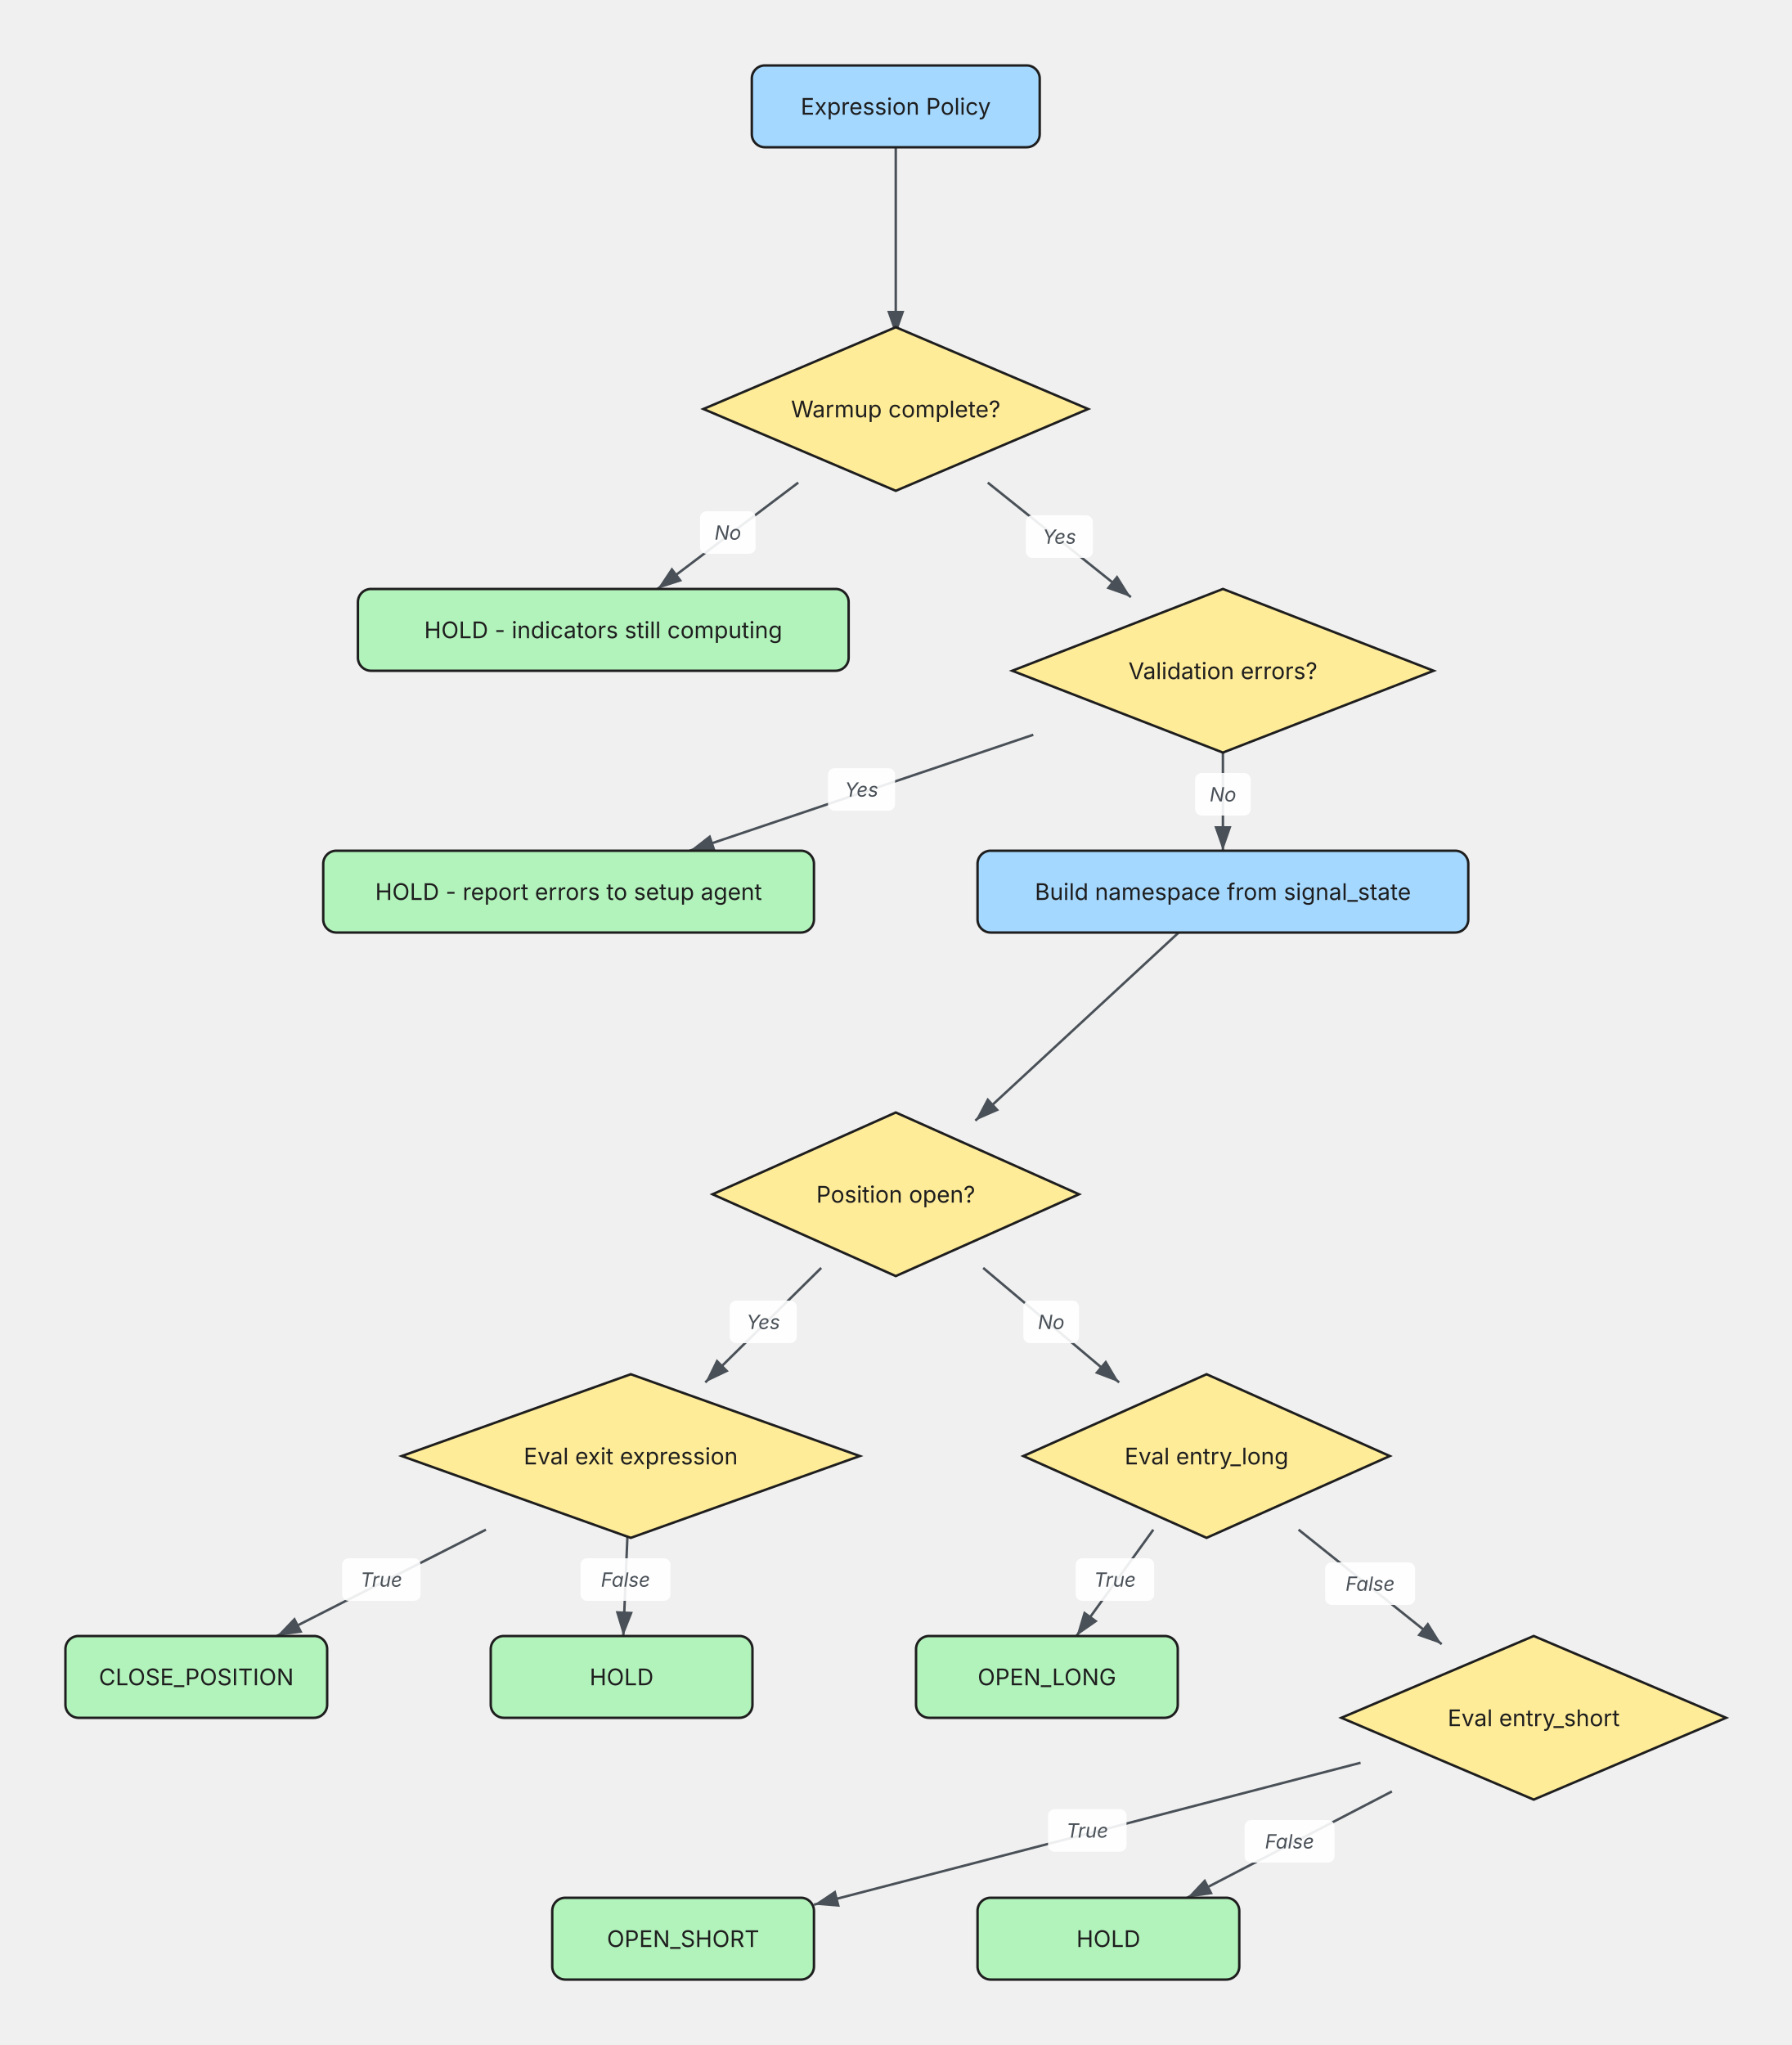
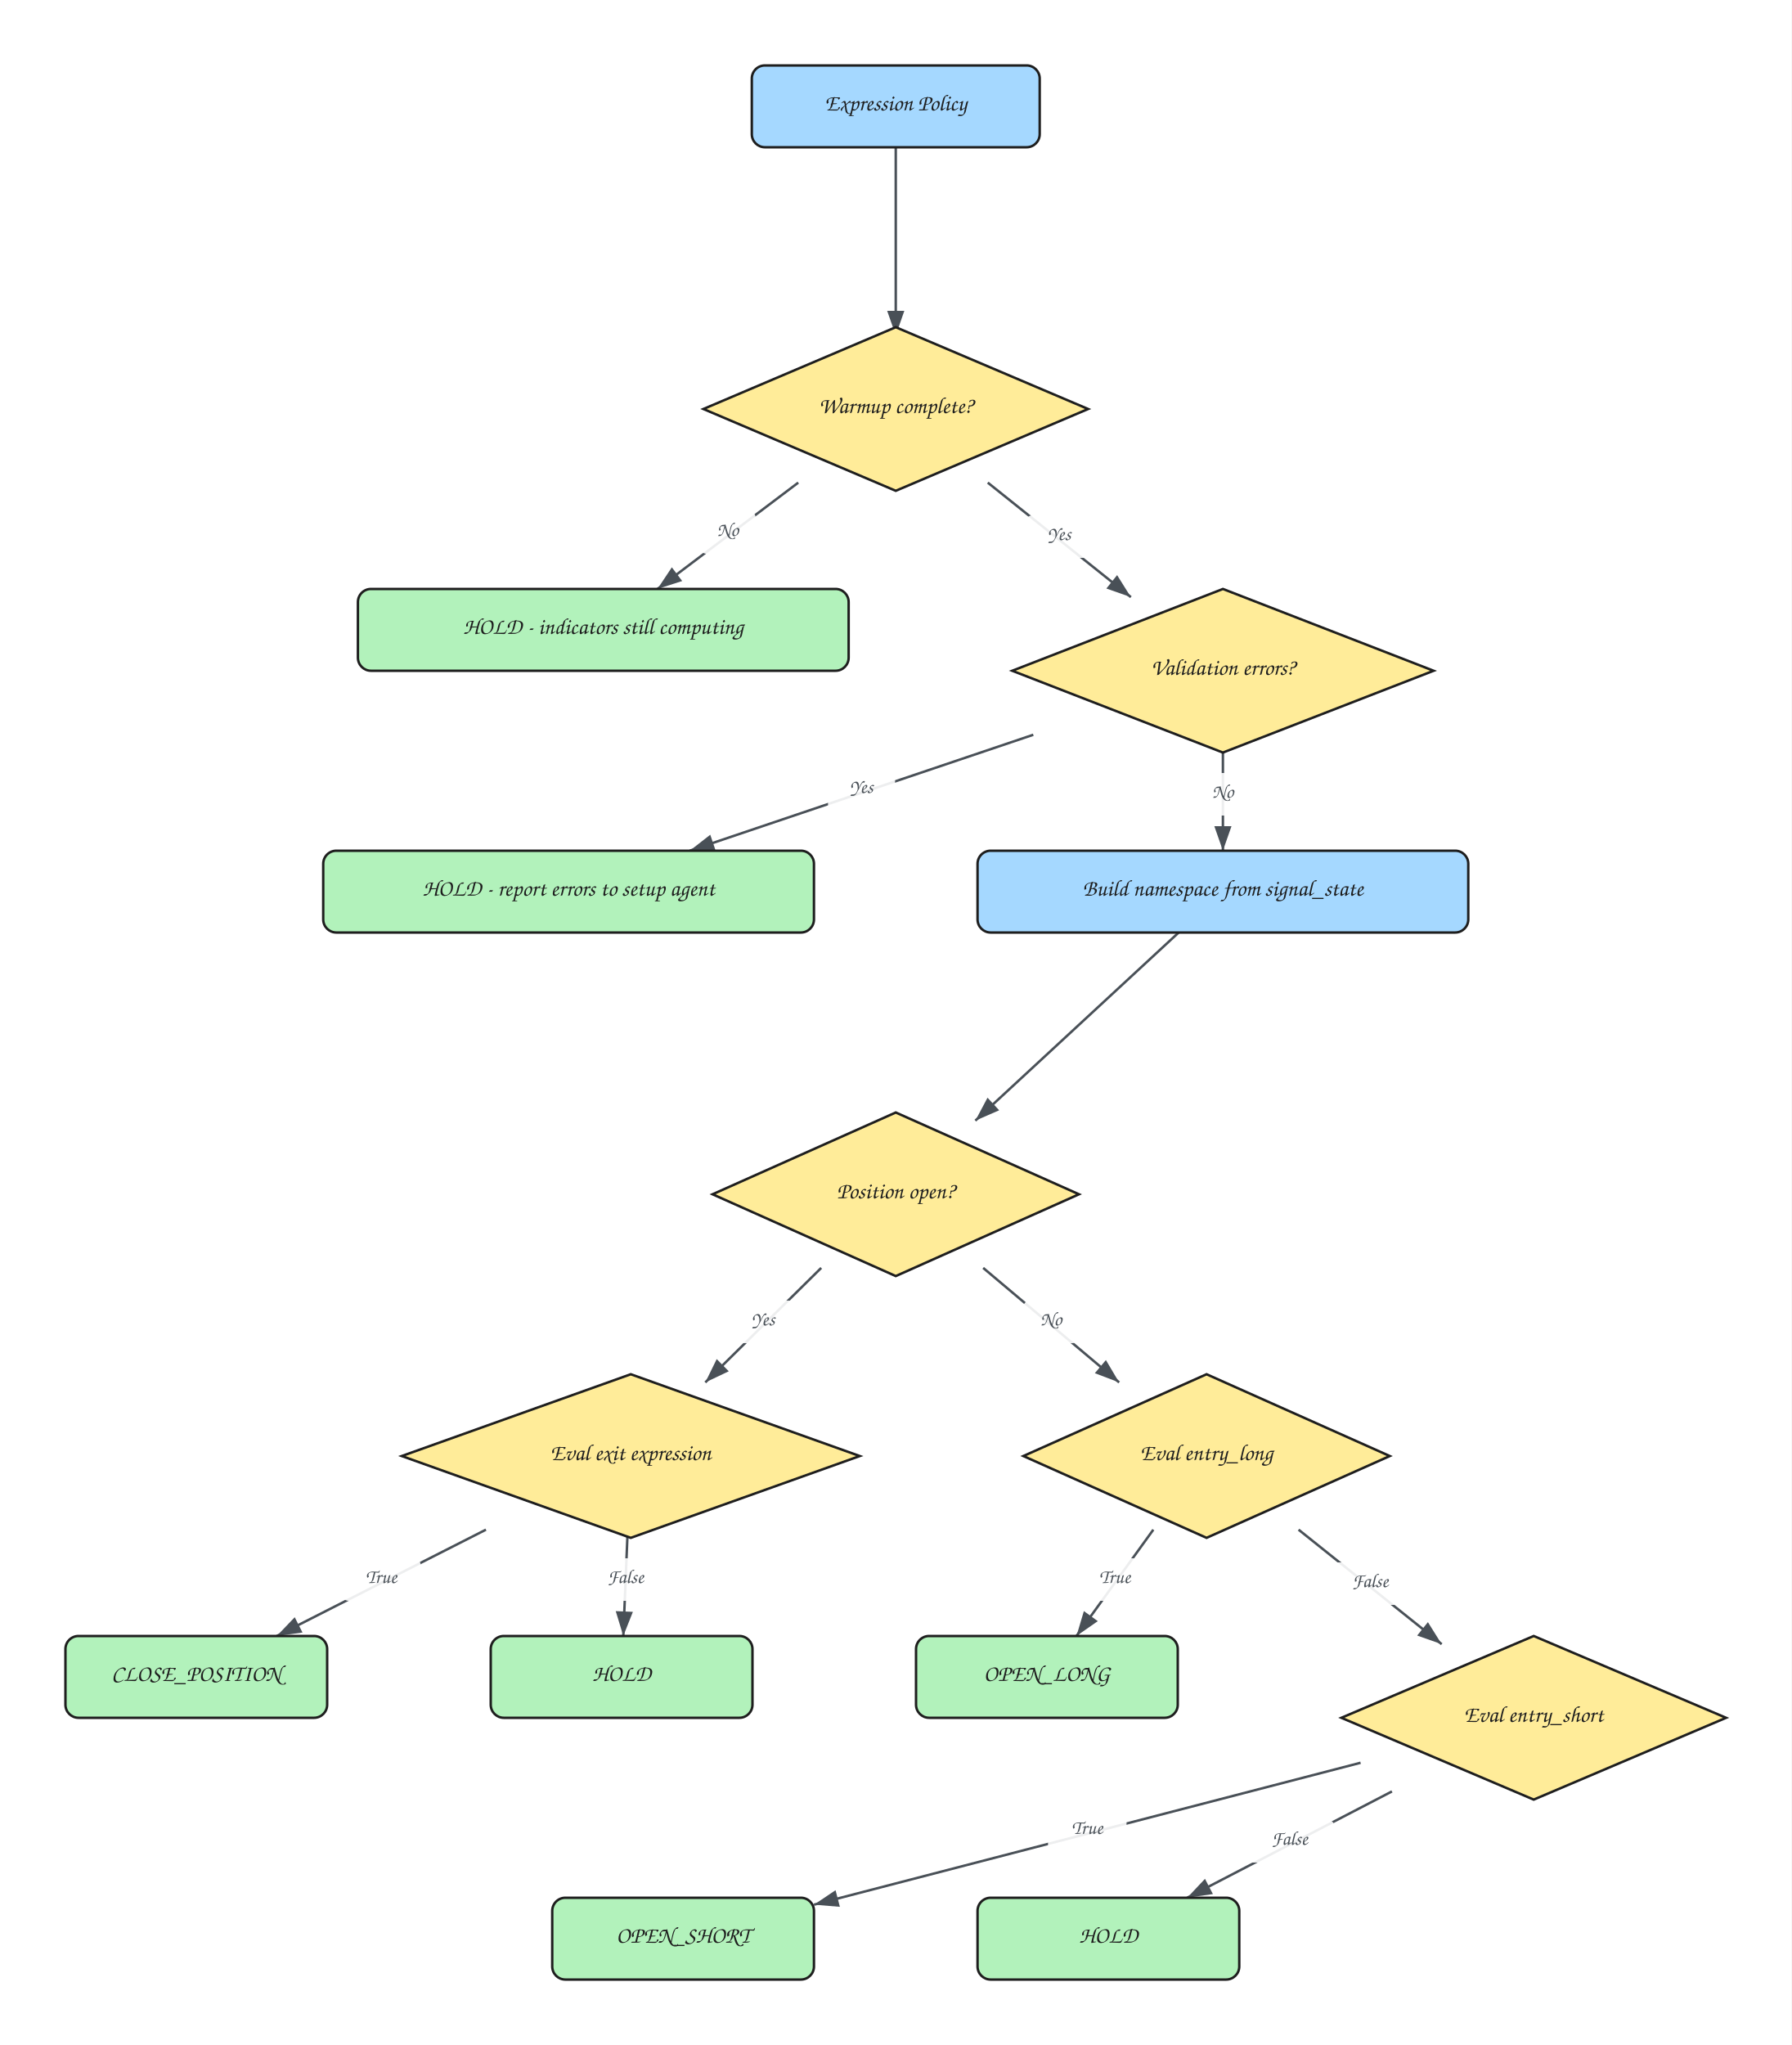
<svg xmlns="http://www.w3.org/2000/svg" viewBox="0 0 1095.2 1250" width="1095.2" height="1250">
+   <rect width="1095.2" height="1250" fill="#ffffff" />
  <defs>
    <marker id="arrowhead" markerWidth="10" markerHeight="7" refX="10" refY="3.5" orient="auto">
      <polygon points="0 0, 10 3.5, 0 7" fill="#495057" />
    </marker>
  </defs>
  <g transform="translate(40, 40)">
    <line x1="507.6" y1="50" x2="507.6" y2="165" stroke="#495057" stroke-width="1.5" marker-end="url(#arrowhead)" />
    <line x1="448" y1="255" x2="361.911" y2="320" stroke="#495057" stroke-width="1.5" marker-end="url(#arrowhead)" />
    <rect x="387.956" y="272.5" width="34" height="26" rx="4" fill="white" stroke="none" opacity="0.9" />
-     <text x="404.956" y="285.5" text-anchor="middle" dominant-baseline="central" font-family="system-ui, -apple-system, sans-serif" font-size="12" fill="#495057" font-style="italic">No</text>
+     <text x="404.956" y="285.5" text-anchor="middle" dominant-baseline="central" font-family="'Segoe Print', 'Comic Sans MS', 'Patrick Hand', cursive" font-size="12" fill="#495057" font-style="italic">No</text>
    <line x1="563.85" y1="255" x2="651.35" y2="325" stroke="#495057" stroke-width="1.5" marker-end="url(#arrowhead)" />
    <rect x="587.1" y="275" width="41" height="26" rx="4" fill="white" stroke="none" opacity="0.9" />
-     <text x="607.6" y="288" text-anchor="middle" dominant-baseline="central" font-family="system-ui, -apple-system, sans-serif" font-size="12" fill="#495057" font-style="italic">Yes</text>
+     <text x="607.6" y="288" text-anchor="middle" dominant-baseline="central" font-family="'Segoe Print', 'Comic Sans MS', 'Patrick Hand', cursive" font-size="12" fill="#495057" font-style="italic">Yes</text>
    <line x1="591.68" y1="409.123" x2="381.674" y2="480" stroke="#495057" stroke-width="1.5" marker-end="url(#arrowhead)" />
    <rect x="466.177" y="429.562" width="41" height="26" rx="4" fill="white" stroke="none" opacity="0.9" />
-     <text x="486.677" y="442.562" text-anchor="middle" dominant-baseline="central" font-family="system-ui, -apple-system, sans-serif" font-size="12" fill="#495057" font-style="italic">Yes</text>
+     <text x="486.677" y="442.562" text-anchor="middle" dominant-baseline="central" font-family="'Segoe Print', 'Comic Sans MS', 'Patrick Hand', cursive" font-size="12" fill="#495057" font-style="italic">Yes</text>
    <line x1="707.6" y1="415" x2="707.6" y2="480" stroke="#495057" stroke-width="1.5" marker-end="url(#arrowhead)" />
    <rect x="690.6" y="432.5" width="34" height="26" rx="4" fill="white" stroke="none" opacity="0.9" />
-     <text x="707.6" y="445.5" text-anchor="middle" dominant-baseline="central" font-family="system-ui, -apple-system, sans-serif" font-size="12" fill="#495057" font-style="italic">No</text>
+     <text x="707.6" y="445.5" text-anchor="middle" dominant-baseline="central" font-family="'Segoe Print', 'Comic Sans MS', 'Patrick Hand', cursive" font-size="12" fill="#495057" font-style="italic">No</text>
    <line x1="680.573" y1="530" x2="556.249" y2="645" stroke="#495057" stroke-width="1.5" marker-end="url(#arrowhead)" />
    <line x1="462.038" y1="735" x2="391.163" y2="805" stroke="#495057" stroke-width="1.5" marker-end="url(#arrowhead)" />
    <rect x="406.1" y="755" width="41" height="26" rx="4" fill="white" stroke="none" opacity="0.9" />
-     <text x="426.6" y="768" text-anchor="middle" dominant-baseline="central" font-family="system-ui, -apple-system, sans-serif" font-size="12" fill="#495057" font-style="italic">Yes</text>
+     <text x="426.6" y="768" text-anchor="middle" dominant-baseline="central" font-family="'Segoe Print', 'Comic Sans MS', 'Patrick Hand', cursive" font-size="12" fill="#495057" font-style="italic">Yes</text>
    <line x1="257.067" y1="895" x2="129.185" y2="960" stroke="#495057" stroke-width="1.5" marker-end="url(#arrowhead)" />
    <rect x="169.126" y="912.5" width="48" height="26" rx="4" fill="white" stroke="none" opacity="0.9" />
-     <text x="193.126" y="925.5" text-anchor="middle" dominant-baseline="central" font-family="system-ui, -apple-system, sans-serif" font-size="12" fill="#495057" font-style="italic">True</text>
+     <text x="193.126" y="925.5" text-anchor="middle" dominant-baseline="central" font-family="'Segoe Print', 'Comic Sans MS', 'Patrick Hand', cursive" font-size="12" fill="#495057" font-style="italic">True</text>
    <line x1="343.733" y1="895" x2="341.037" y2="960" stroke="#495057" stroke-width="1.5" marker-end="url(#arrowhead)" />
    <rect x="314.885" y="912.5" width="55" height="26" rx="4" fill="white" stroke="none" opacity="0.9" />
-     <text x="342.385" y="925.5" text-anchor="middle" dominant-baseline="central" font-family="system-ui, -apple-system, sans-serif" font-size="12" fill="#495057" font-style="italic">False</text>
+     <text x="342.385" y="925.5" text-anchor="middle" dominant-baseline="central" font-family="'Segoe Print', 'Comic Sans MS', 'Patrick Hand', cursive" font-size="12" fill="#495057" font-style="italic">False</text>
    <line x1="561.038" y1="735" x2="644.163" y2="805" stroke="#495057" stroke-width="1.5" marker-end="url(#arrowhead)" />
    <rect x="585.6" y="755" width="34" height="26" rx="4" fill="white" stroke="none" opacity="0.9" />
-     <text x="602.6" y="768" text-anchor="middle" dominant-baseline="central" font-family="system-ui, -apple-system, sans-serif" font-size="12" fill="#495057" font-style="italic">No</text>
+     <text x="602.6" y="768" text-anchor="middle" dominant-baseline="central" font-family="'Segoe Print', 'Comic Sans MS', 'Patrick Hand', cursive" font-size="12" fill="#495057" font-style="italic">No</text>
    <line x1="665.067" y1="895" x2="618.074" y2="960" stroke="#495057" stroke-width="1.5" marker-end="url(#arrowhead)" />
    <rect x="617.57" y="912.5" width="48" height="26" rx="4" fill="white" stroke="none" opacity="0.9" />
-     <text x="641.57" y="925.5" text-anchor="middle" dominant-baseline="central" font-family="system-ui, -apple-system, sans-serif" font-size="12" fill="#495057" font-style="italic">True</text>
+     <text x="641.57" y="925.5" text-anchor="middle" dominant-baseline="central" font-family="'Segoe Print', 'Comic Sans MS', 'Patrick Hand', cursive" font-size="12" fill="#495057" font-style="italic">True</text>
    <line x1="753.85" y1="895" x2="841.35" y2="965" stroke="#495057" stroke-width="1.5" marker-end="url(#arrowhead)" />
    <rect x="770.1" y="915" width="55" height="26" rx="4" fill="white" stroke="none" opacity="0.9" />
-     <text x="797.6" y="928" text-anchor="middle" dominant-baseline="central" font-family="system-ui, -apple-system, sans-serif" font-size="12" fill="#495057" font-style="italic">False</text>
+     <text x="797.6" y="928" text-anchor="middle" dominant-baseline="central" font-family="'Segoe Print', 'Comic Sans MS', 'Patrick Hand', cursive" font-size="12" fill="#495057" font-style="italic">False</text>
    <line x1="791.76" y1="1037.478" x2="457.6" y2="1124.231" stroke="#495057" stroke-width="1.5" marker-end="url(#arrowhead)" />
    <rect x="600.68" y="1065.854" width="48" height="26" rx="4" fill="white" stroke="none" opacity="0.9" />
-     <text x="624.68" y="1078.854" text-anchor="middle" dominant-baseline="central" font-family="system-ui, -apple-system, sans-serif" font-size="12" fill="#495057" font-style="italic">True</text>
+     <text x="624.68" y="1078.854" text-anchor="middle" dominant-baseline="central" font-family="'Segoe Print', 'Comic Sans MS', 'Patrick Hand', cursive" font-size="12" fill="#495057" font-style="italic">True</text>
    <line x1="810.933" y1="1055" x2="685.748" y2="1120" stroke="#495057" stroke-width="1.5" marker-end="url(#arrowhead)" />
    <rect x="720.841" y="1072.5" width="55" height="26" rx="4" fill="white" stroke="none" opacity="0.9" />
-     <text x="748.341" y="1085.5" text-anchor="middle" dominant-baseline="central" font-family="system-ui, -apple-system, sans-serif" font-size="12" fill="#495057" font-style="italic">False</text>
+     <text x="748.341" y="1085.5" text-anchor="middle" dominant-baseline="central" font-family="'Segoe Print', 'Comic Sans MS', 'Patrick Hand', cursive" font-size="12" fill="#495057" font-style="italic">False</text>
    <rect x="419.6" y="0" width="176" height="50" rx="8" ry="8" fill="#a5d8ff" stroke="#1e1e1e" stroke-width="1.5" />
-     <text x="507.6" y="25" text-anchor="middle" dominant-baseline="central" font-family="system-ui, -apple-system, sans-serif" font-size="14" fill="#1e1e1e">
+     <text x="507.6" y="25" text-anchor="middle" dominant-baseline="central" font-family="'Segoe Print', 'Comic Sans MS', 'Patrick Hand', cursive" font-size="14" fill="#1e1e1e">
      <tspan x="507.6" dy="0">Expression Policy</tspan>
    </text>
    <polygon points="507.6,160 625.2,210 507.6,260 390,210" fill="#ffec99" stroke="#1e1e1e" stroke-width="1.5" />
-     <text x="507.6" y="210" text-anchor="middle" dominant-baseline="central" font-family="system-ui, -apple-system, sans-serif" font-size="14" fill="#1e1e1e">
+     <text x="507.6" y="210" text-anchor="middle" dominant-baseline="central" font-family="'Segoe Print', 'Comic Sans MS', 'Patrick Hand', cursive" font-size="14" fill="#1e1e1e">
      <tspan x="507.6" dy="0">Warmup complete?</tspan>
    </text>
    <rect x="178.8" y="320" width="300" height="50" rx="8" ry="8" fill="#b2f2bb" stroke="#1e1e1e" stroke-width="1.5" />
-     <text x="328.8" y="345" text-anchor="middle" dominant-baseline="central" font-family="system-ui, -apple-system, sans-serif" font-size="14" fill="#1e1e1e">
+     <text x="328.8" y="345" text-anchor="middle" dominant-baseline="central" font-family="'Segoe Print', 'Comic Sans MS', 'Patrick Hand', cursive" font-size="14" fill="#1e1e1e">
      <tspan x="328.8" dy="0">HOLD - indicators still computing</tspan>
    </text>
    <polygon points="707.6,320 836.4,370 707.6,420 578.8,370" fill="#ffec99" stroke="#1e1e1e" stroke-width="1.5" />
-     <text x="707.6" y="370" text-anchor="middle" dominant-baseline="central" font-family="system-ui, -apple-system, sans-serif" font-size="14" fill="#1e1e1e">
+     <text x="707.6" y="370" text-anchor="middle" dominant-baseline="central" font-family="'Segoe Print', 'Comic Sans MS', 'Patrick Hand', cursive" font-size="14" fill="#1e1e1e">
      <tspan x="707.6" dy="0">Validation errors?</tspan>
    </text>
    <rect x="157.6" y="480" width="300" height="50" rx="8" ry="8" fill="#b2f2bb" stroke="#1e1e1e" stroke-width="1.5" />
-     <text x="307.6" y="505" text-anchor="middle" dominant-baseline="central" font-family="system-ui, -apple-system, sans-serif" font-size="14" fill="#1e1e1e">
+     <text x="307.6" y="505" text-anchor="middle" dominant-baseline="central" font-family="'Segoe Print', 'Comic Sans MS', 'Patrick Hand', cursive" font-size="14" fill="#1e1e1e">
      <tspan x="307.6" dy="0">HOLD - report errors to setup agent</tspan>
    </text>
    <rect x="557.6" y="480" width="300" height="50" rx="8" ry="8" fill="#a5d8ff" stroke="#1e1e1e" stroke-width="1.5" />
-     <text x="707.6" y="505" text-anchor="middle" dominant-baseline="central" font-family="system-ui, -apple-system, sans-serif" font-size="14" fill="#1e1e1e">
+     <text x="707.6" y="505" text-anchor="middle" dominant-baseline="central" font-family="'Segoe Print', 'Comic Sans MS', 'Patrick Hand', cursive" font-size="14" fill="#1e1e1e">
      <tspan x="707.6" dy="0">Build namespace from signal_state</tspan>
    </text>
    <polygon points="507.6,640 619.6,690 507.6,740 395.6,690" fill="#ffec99" stroke="#1e1e1e" stroke-width="1.5" />
-     <text x="507.6" y="690" text-anchor="middle" dominant-baseline="central" font-family="system-ui, -apple-system, sans-serif" font-size="14" fill="#1e1e1e">
+     <text x="507.6" y="690" text-anchor="middle" dominant-baseline="central" font-family="'Segoe Print', 'Comic Sans MS', 'Patrick Hand', cursive" font-size="14" fill="#1e1e1e">
      <tspan x="507.6" dy="0">Position open?</tspan>
    </text>
    <polygon points="345.6,800 485.6,850 345.6,900 205.6,850" fill="#ffec99" stroke="#1e1e1e" stroke-width="1.5" />
-     <text x="345.6" y="850" text-anchor="middle" dominant-baseline="central" font-family="system-ui, -apple-system, sans-serif" font-size="14" fill="#1e1e1e">
+     <text x="345.6" y="850" text-anchor="middle" dominant-baseline="central" font-family="'Segoe Print', 'Comic Sans MS', 'Patrick Hand', cursive" font-size="14" fill="#1e1e1e">
      <tspan x="345.6" dy="0">Eval exit expression</tspan>
    </text>
    <polygon points="697.6,800 809.6,850 697.6,900 585.6,850" fill="#ffec99" stroke="#1e1e1e" stroke-width="1.5" />
-     <text x="697.6" y="850" text-anchor="middle" dominant-baseline="central" font-family="system-ui, -apple-system, sans-serif" font-size="14" fill="#1e1e1e">
+     <text x="697.6" y="850" text-anchor="middle" dominant-baseline="central" font-family="'Segoe Print', 'Comic Sans MS', 'Patrick Hand', cursive" font-size="14" fill="#1e1e1e">
      <tspan x="697.6" dy="0">Eval entry_long</tspan>
    </text>
    <rect x="0" y="960" width="160" height="50" rx="8" ry="8" fill="#b2f2bb" stroke="#1e1e1e" stroke-width="1.5" />
-     <text x="80" y="985" text-anchor="middle" dominant-baseline="central" font-family="system-ui, -apple-system, sans-serif" font-size="14" fill="#1e1e1e">
+     <text x="80" y="985" text-anchor="middle" dominant-baseline="central" font-family="'Segoe Print', 'Comic Sans MS', 'Patrick Hand', cursive" font-size="14" fill="#1e1e1e">
      <tspan x="80" dy="0">CLOSE_POSITION</tspan>
    </text>
    <rect x="260" y="960" width="160" height="50" rx="8" ry="8" fill="#b2f2bb" stroke="#1e1e1e" stroke-width="1.5" />
-     <text x="340" y="985" text-anchor="middle" dominant-baseline="central" font-family="system-ui, -apple-system, sans-serif" font-size="14" fill="#1e1e1e">
+     <text x="340" y="985" text-anchor="middle" dominant-baseline="central" font-family="'Segoe Print', 'Comic Sans MS', 'Patrick Hand', cursive" font-size="14" fill="#1e1e1e">
      <tspan x="340" dy="0">HOLD</tspan>
    </text>
    <rect x="520" y="960" width="160" height="50" rx="8" ry="8" fill="#b2f2bb" stroke="#1e1e1e" stroke-width="1.5" />
-     <text x="600" y="985" text-anchor="middle" dominant-baseline="central" font-family="system-ui, -apple-system, sans-serif" font-size="14" fill="#1e1e1e">
+     <text x="600" y="985" text-anchor="middle" dominant-baseline="central" font-family="'Segoe Print', 'Comic Sans MS', 'Patrick Hand', cursive" font-size="14" fill="#1e1e1e">
      <tspan x="600" dy="0">OPEN_LONG</tspan>
    </text>
    <polygon points="897.6,960 1015.2,1010 897.6,1060 780,1010" fill="#ffec99" stroke="#1e1e1e" stroke-width="1.5" />
-     <text x="897.6" y="1010" text-anchor="middle" dominant-baseline="central" font-family="system-ui, -apple-system, sans-serif" font-size="14" fill="#1e1e1e">
+     <text x="897.6" y="1010" text-anchor="middle" dominant-baseline="central" font-family="'Segoe Print', 'Comic Sans MS', 'Patrick Hand', cursive" font-size="14" fill="#1e1e1e">
      <tspan x="897.6" dy="0">Eval entry_short</tspan>
    </text>
    <rect x="297.6" y="1120" width="160" height="50" rx="8" ry="8" fill="#b2f2bb" stroke="#1e1e1e" stroke-width="1.5" />
-     <text x="377.6" y="1145" text-anchor="middle" dominant-baseline="central" font-family="system-ui, -apple-system, sans-serif" font-size="14" fill="#1e1e1e">
+     <text x="377.6" y="1145" text-anchor="middle" dominant-baseline="central" font-family="'Segoe Print', 'Comic Sans MS', 'Patrick Hand', cursive" font-size="14" fill="#1e1e1e">
      <tspan x="377.6" dy="0">OPEN_SHORT</tspan>
    </text>
    <rect x="557.6" y="1120" width="160" height="50" rx="8" ry="8" fill="#b2f2bb" stroke="#1e1e1e" stroke-width="1.5" />
-     <text x="637.6" y="1145" text-anchor="middle" dominant-baseline="central" font-family="system-ui, -apple-system, sans-serif" font-size="14" fill="#1e1e1e">
+     <text x="637.6" y="1145" text-anchor="middle" dominant-baseline="central" font-family="'Segoe Print', 'Comic Sans MS', 'Patrick Hand', cursive" font-size="14" fill="#1e1e1e">
      <tspan x="637.6" dy="0">HOLD</tspan>
    </text>
  </g>
</svg>
